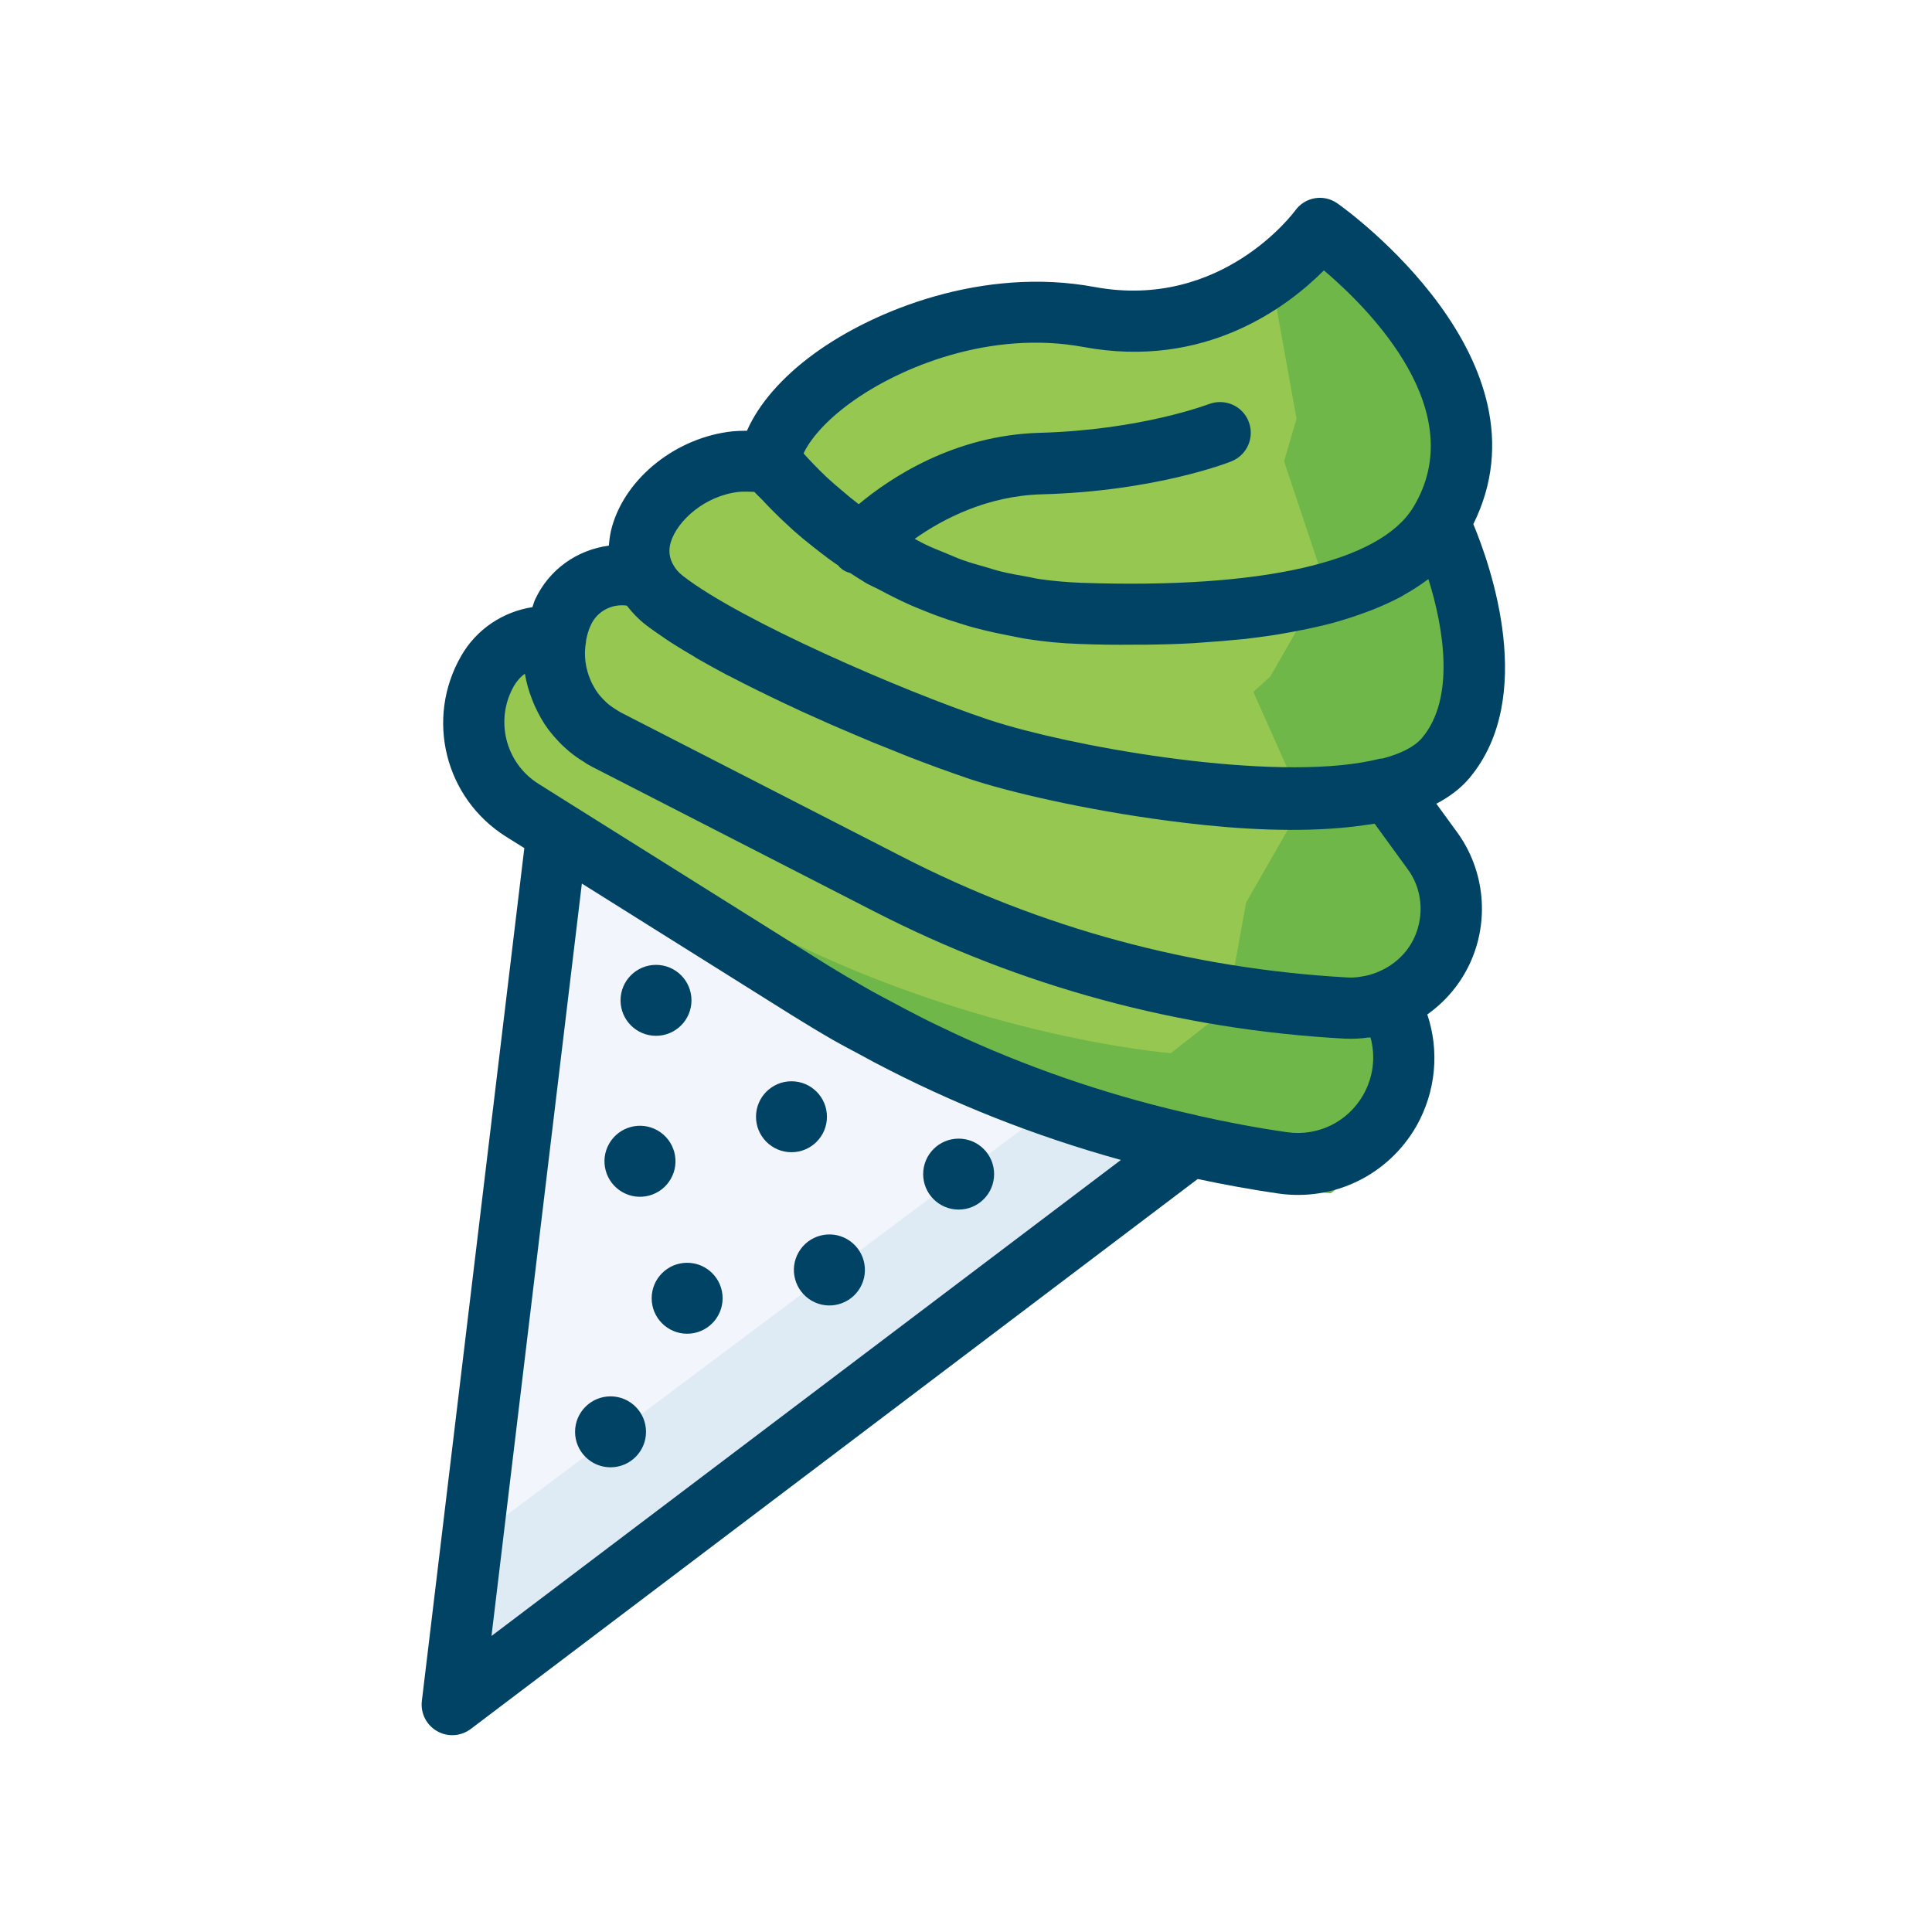
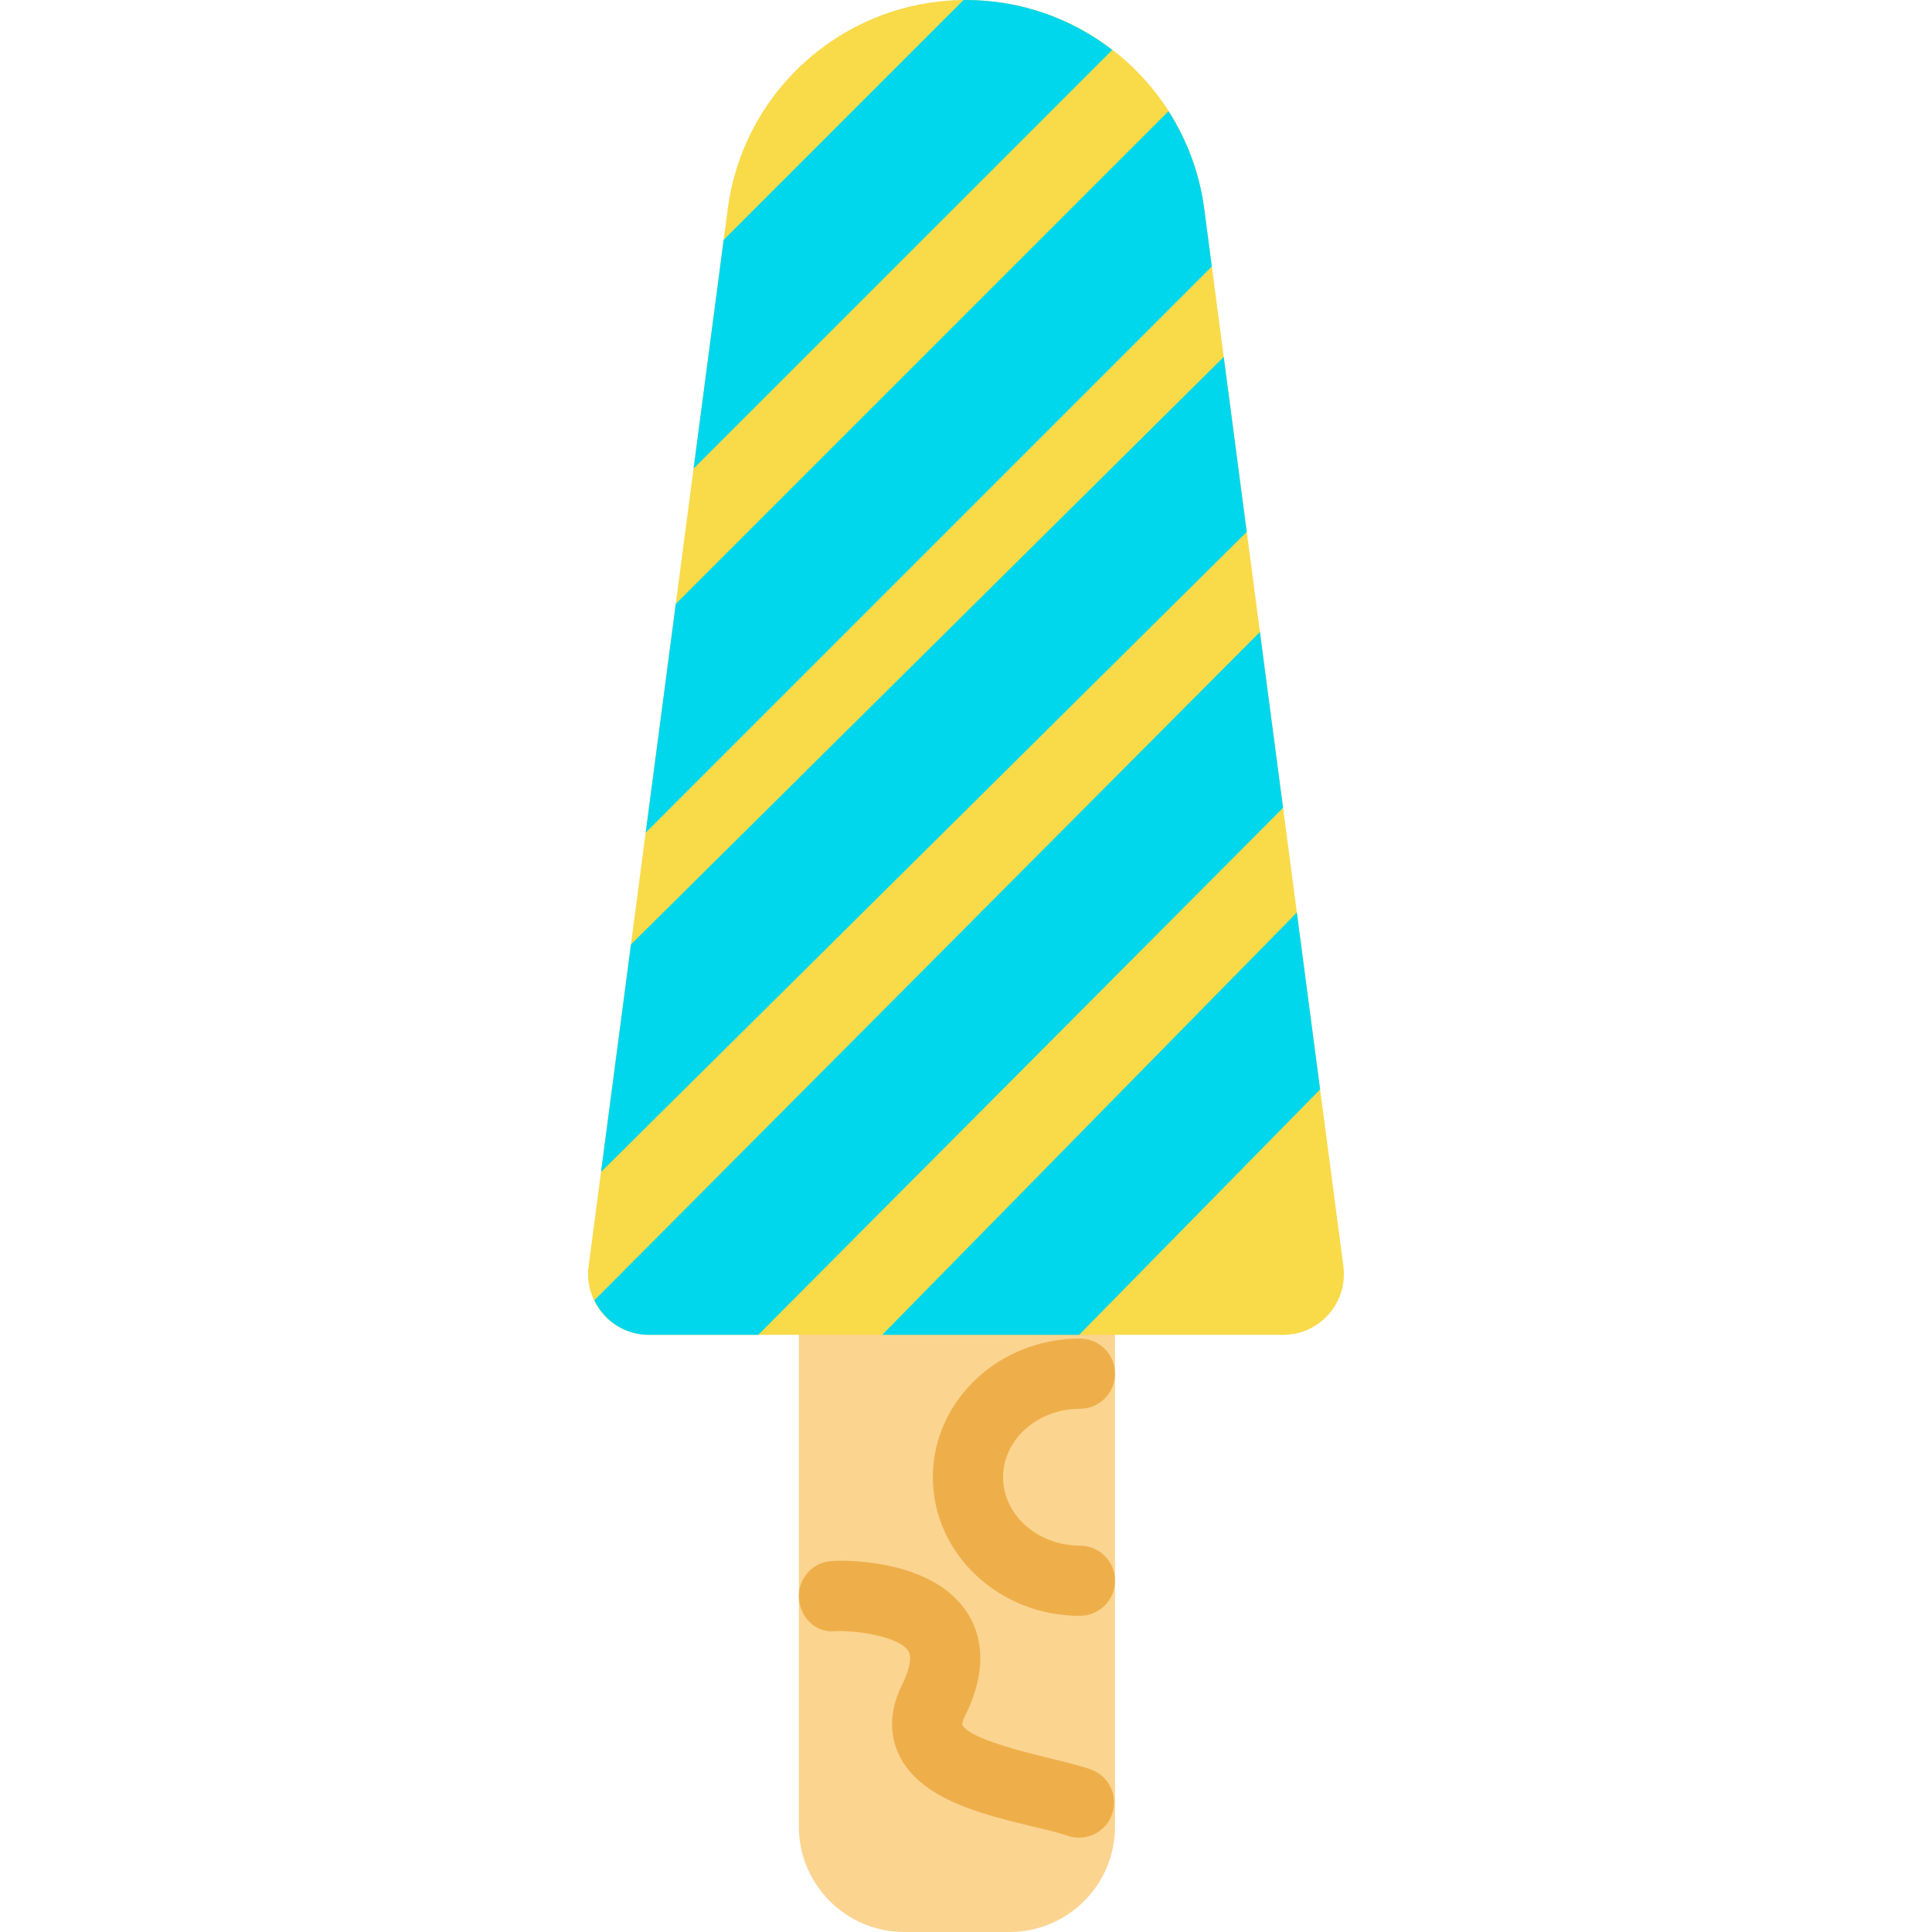
- <svg xmlns="http://www.w3.org/2000/svg" width="800px" height="800px" viewBox="0 0 1024 1024" class="icon" version="1.1">
-   <path d="M248.4 889.9l53.9-434.3s118.8 60.8 166.9 87.5 147.4 71.1 147.4 71.1L248.4 889.9z" fill="#F2F5FB" />
-   <path d="M554 589.3L256.7 811.9l-10.1 81 368.3-275.7c0 0.1-27.7-12.3-60.9-27.9z" fill="#DEEAF4" />
-   <path d="M292.5 441.6s-56.1-34.2-39.2-63.5 37.1-45.5 37.1-45.5l47.3-35.4 38.7-46.7 31.2-9 62.1-65.5 98.9-11.2 68.5 3.7 66.1-53.4 50.5 66.8 15.4 85.7-7 23.8 22.5 67.5-30.3 52.8-9.3 8.5 27.7 62.3-24.1 41.9-7.7 13.4-10.9 59.5-31.1 24.4s-118.6-9.1-242.1-77.8-164.3-102.3-164.3-102.3z" fill="#95C751" />
-   <path d="M747.2 548.5l7.7-13.4 24.1-41.9-27.7-62.3 9.3-8.5 30.3-52.8-22.5-67.5 7-23.8-15.4-85.7-50.5-66.8-34.6 27.9 12.3 68.2-6.6 22.6 21.4 64.1-28.8 50.1-8.9 8 26.3 59.1-22.8 39.8-7.3 12.7-10.3 56.7-29.6 23.2s-112.6-8.6-229.9-73.8c-69.6-38.7-111.3-65.6-133.9-81.1 2.8 25.1 42.1 49.1 42.1 49.1s40.8 33.7 164.3 102.3 242.1 77.8 242.1 77.8l31.1-24.4 10.8-59.6z" fill="#6EB748" />
-   <path d="M756.5 537.7c9.5-6.8 17.3-15.8 22.5-26.9 10.6-22.7 8-49.5-6.7-69.7l-11-15.1c7-3.7 13-8.2 17.6-13.7 35.6-42.6 11.4-111.9 2-134.5 43.1-86.9-67-166.5-71.9-169.9-7.4-5.3-17.4-3.5-22.6 3.8-0.4 0.5-38.8 52.9-106.3 40.4-58.9-10.9-116.8 12.2-148.5 35.3-17.3 12.6-29.5 26.8-35.7 40.9-2.9 0-5.4 0.1-7.5 0.3-29.7 3.1-56.6 24.4-64 50.5-1 3.4-1.4 6.7-1.7 10.1-16.6 2.2-31.6 12.4-39.1 28.6-0.6 1.3-0.9 2.7-1.4 4-15.6 2.4-29.7 11.7-37.8 25.9-19.1 33.3-8.6 75.4 23.9 95.8l9.6 6-54.3 452c-0.8 6.5 2.4 12.8 8 16 5.7 3.3 12.7 2.8 17.9-1.1l385.3-291.5c14.1 3 28.4 5.6 42.8 7.7 29.5 4.2 58.2-9.8 73.1-35.7 10.4-18.4 12.3-39.9 5.8-59.2z m-6.9-40.7c-4.4 9.5-12.6 16.1-22.1 19.2-1.2 0.4-2.5 0.8-3.7 1-3 0.6-6.1 1.1-9.3 0.9-83-4.6-162.6-26.1-236.5-64.1l-149-76.4c-0.9-0.5-1.8-1.1-2.6-1.6-1.3-0.8-2.5-1.6-3.6-2.5-0.5-0.4-1-0.8-1.5-1.3-1.1-1-2-2-3-3.1-0.4-0.5-0.9-1-1.3-1.6-0.8-1-1.4-2-2-3.1-0.4-0.8-0.9-1.5-1.3-2.3-0.2-0.5-0.4-0.9-0.6-1.4-2.8-6.3-3.8-13.4-2.5-20.6v-0.5c0.5-2.8 1.3-5.7 2.6-8.4 3.4-7.4 11.3-11.3 19-10.2 0.1 0.1 0.2 0.1 0.2 0.2 2.8 3.6 6 7 9.9 10 3.1 2.4 6.8 4.9 10.6 7.5l2.7 1.8c3.9 2.5 8 5 12.5 7.6 0.3 0.2 0.5 0.3 0.7 0.5l2.1 1.2c4 2.3 8.2 4.6 12.5 6.9 1.1 0.6 2.1 1.2 3.3 1.7 5 2.6 10.1 5.2 15.4 7.8 1.5 0.7 3 1.4 4.5 2.2 5.1 2.5 10.2 4.9 15.4 7.3 0.8 0.4 1.5 0.7 2.3 1.1 5.3 2.4 10.7 4.8 16.1 7.2 1.5 0.6 2.9 1.3 4.4 1.9 5.5 2.4 11.1 4.7 16.5 7 1.1 0.5 2.1 0.9 3.2 1.3 4.9 2 9.7 3.9 14.4 5.8l3 1.2c5.2 2 10.2 3.9 15.1 5.7 1.1 0.4 2.1 0.8 3.1 1.1 4.9 1.8 9.6 3.4 13.9 4.9 1 0.3 2.3 0.7 3.8 1.2 22.5 7.1 65.2 16.7 110 22 29.5 3.6 60.3 5.1 87 2.3 0.7-0.1 1.4-0.2 2-0.2 3-0.4 6-0.8 8.9-1.2 1-0.2 2-0.2 2.9-0.4l17.3 23.8c7.9 10.4 9.2 24.6 3.7 36.6zM450.8 213.5c26.5-19.3 74.6-38.6 123.4-29.6 64.5 12 108.2-21.2 127.5-40.6 24.6 20.9 78.1 74.8 47.4 125.5-17.7 29.2-80.2 43.4-176.1 40.1-7.2-0.3-14.4-0.9-21.5-1.9-2.5-0.3-4.9-1-7.4-1.4-4.6-0.8-9.1-1.6-13.6-2.7-2.9-0.7-5.7-1.7-8.6-2.5-3.9-1.1-7.9-2.2-11.8-3.6-3-1.1-5.9-2.4-8.8-3.6-3.6-1.5-7.3-2.9-10.8-4.6-1.9-0.9-3.8-2-5.7-3 14.7-10.4 38.2-22.8 67.3-23.6 60-1.6 99-16.8 100.6-17.5 8.3-3.3 12.4-12.7 9.1-21.1-3.3-8.4-12.7-12.4-21.1-9.2-0.4 0.1-35.7 13.7-89.5 15.2-45.5 1.2-79.5 24-96 37.8-0.3-0.2-0.7-0.4-1-0.7-2.6-2-5.2-4.1-7.7-6.3-2.9-2.4-5.8-4.9-8.6-7.5-2.4-2.3-4.8-4.7-7.1-7.1-1.7-1.7-3.3-3.5-4.9-5.3 3.3-7 11-16.7 24.9-26.8z m-59.1 47.2c1.1-0.1 3.4-0.2 8.1 0 1.4 1.5 2.9 2.9 4.3 4.3 3.1 3.4 6.3 6.6 9.6 9.8 2.3 2.2 4.7 4.3 7 6.5 3.4 3 6.9 5.9 10.5 8.7 2.4 1.9 4.9 3.8 7.4 5.7 1.9 1.4 3.8 2.8 5.8 4.1 0.2 0.2 0.3 0.6 0.6 0.8 0.9 0.8 1.9 1.6 2.9 2.1 0.9 0.5 1.8 0.7 2.7 1 2.4 1.5 4.7 3.1 7.1 4.5 0.7 0.4 1.3 0.9 2 1.2 1.8 1 3.7 1.8 5.5 2.7 5.6 3 11.3 5.9 17.1 8.5 3 1.3 6 2.5 9 3.7 5.5 2.2 11.1 4.2 16.8 5.9 3.1 1 6.3 2 9.5 2.8 6 1.6 12.2 2.9 18.4 4.1 2.8 0.5 5.6 1.2 8.5 1.6 9 1.4 18.2 2.3 27.4 2.6 10 0.4 19.5 0.5 28.8 0.4h5.8c8.9-0.1 17.6-0.3 25.9-0.8 1.4-0.1 2.8-0.2 4.1-0.3 7.5-0.5 14.8-1.1 21.8-1.8 1.2-0.1 2.4-0.2 3.6-0.4 7.5-0.9 14.6-1.9 21.4-3.2 1.5-0.3 2.9-0.5 4.3-0.8 6.8-1.3 13.4-2.8 19.5-4.4 0.2-0.1 0.4-0.1 0.6-0.2 6-1.7 11.5-3.5 16.8-5.5 1.1-0.4 2.2-0.8 3.2-1.2 5.2-2.1 10.1-4.3 14.6-6.7 0.8-0.4 1.5-0.9 2.2-1.3 4.1-2.3 8-4.8 11.5-7.4 0.3-0.3 0.8-0.5 1.1-0.7 8.2 26.1 14.2 63.1-3.3 84-4.1 4.9-11.5 8.5-20.9 11-0.5 0.1-1 0-1.4 0.1-49.9 12.8-150.4-3.9-198-17.7-3.2-1-6.5-1.9-9.4-2.9-45.8-15.3-131.9-52.7-162.2-76.3-2.3-1.8-3.9-3.7-5.1-5.9-2-3.5-2.6-7.4-1.3-11.9 3.5-11.4 18-24.7 36.2-26.7zM260.5 867.1l47.9-398.8 111 69.6c7.4 4.6 14.8 9.1 22.3 13.4 5.1 2.9 10.3 5.6 15.5 8.4 1.9 1 3.8 2.1 5.7 3.1 41.9 22.1 85.7 39.4 131.2 52L260.5 867.1z m421.7-267c-16-2.3-31.8-5.3-47.4-8.8-0.1 0-0.1-0.1-0.2-0.1-42.6-9.4-83.7-23.1-122.9-40.8-2.8-1.3-5.6-2.5-8.4-3.9-5.3-2.5-10.6-5-15.8-7.7-4.7-2.4-9.3-4.8-13.9-7.3-3.8-2-7.6-4-11.4-6.1-8.6-4.9-17.2-9.9-25.7-15.2L303.8 427l-18.3-11.5a38.62 38.62 0 0 1-13-52.1c1.5-2.5 3.4-4.7 5.7-6.3 0.8 4.6 2 9 3.7 13.3 0.5 1.3 1 2.6 1.6 3.9 1 2.1 2 4.2 3.2 6.3 1.2 2.1 2.5 4.1 3.9 6 1 1.3 2 2.5 3.1 3.8 1.7 1.9 3.4 3.8 5.3 5.5l2.7 2.4c2.5 2.1 5.3 4 8.1 5.7 0.5 0.3 0.8 0.6 1.3 0.9 1 0.5 1.9 1.1 2.9 1.6l149 76.4c78.1 40.1 162 62.8 249.6 67.6 4.3 0.2 8.6 0 12.7-0.6h1.1c2.8 10.1 1.5 21.1-3.9 30.5-8.2 14.3-24 22-40.3 19.7z" fill="#004364" />
-   <path d="M347.7 530.2m-18.8 0a18.8 18.8 0 1 0 37.6 0 18.8 18.8 0 1 0-37.6 0Z" fill="#004364" />
-   <path d="M348.6 599.2c-9-5.2-20.5-2.1-25.7 6.9-5.2 9-2.1 20.5 6.9 25.7 9 5.2 20.5 2.1 25.7-6.9 5.2-9 2.1-20.5-6.9-25.7z" fill="#004364" />
-   <path d="M508.1 622.3m-18.8 0a18.8 18.8 0 1 0 37.6 0 18.8 18.8 0 1 0-37.6 0Z" fill="#004364" />
-   <path d="M430.2 689.4c9 5.2 20.5 2.1 25.7-6.9 5.2-9 2.1-20.5-6.9-25.7-9-5.2-20.5-2.1-25.7 6.9-5.2 9-2.1 20.5 6.9 25.7z" fill="#004364" />
-   <path d="M419.5 591.9m-18.8 0a18.8 18.8 0 1 0 37.6 0 18.8 18.8 0 1 0-37.6 0Z" fill="#004364" />
-   <path d="M364.2 688.1m-18.8 0a18.8 18.8 0 1 0 37.6 0 18.8 18.8 0 1 0-37.6 0Z" fill="#004364" />
-   <path d="M323.6 758.9m-18.8 0a18.8 18.8 0 1 0 37.6 0 18.8 18.8 0 1 0-37.6 0Z" fill="#004364" />
+ <svg xmlns="http://www.w3.org/2000/svg" version="1.1" id="Capa_1" x="0px" y="0px" viewBox="0 0 55 55" style="enable-background:new 0 0 55 55;" xml:space="preserve">
+   <g>
+     <g>
+       <path style="fill:#FBD490;" d="M28.742,54h-3c-1.1,0-2-0.9-2-2V38h7v14C30.742,53.1,29.842,54,28.742,54z" />
+       <path style="fill:#FBD490;" d="M28.742,55h-3c-1.654,0-3-1.346-3-3V37h9v15C31.742,53.654,30.396,55,28.742,55z M24.742,39v13    c0,0.552,0.449,1,1,1h3c0.551,0,1-0.448,1-1V39H24.742z" />
+     </g>
+     <path style="fill:#EEAF4B;" d="M30.716,52.315c-0.11,0-0.222-0.018-0.332-0.057c-0.249-0.087-0.59-0.167-0.967-0.257   c-1.44-0.346-3.232-0.774-3.833-2.061c-0.196-0.42-0.339-1.104,0.095-1.975c0.104-0.211,0.332-0.728,0.177-0.968   c-0.249-0.386-1.372-0.585-2.079-0.563c-0.567,0.064-1.016-0.411-1.035-0.964c-0.02-0.552,0.412-1.015,0.964-1.034   c0.47-0.023,2.864-0.024,3.832,1.478c0.359,0.558,0.639,1.521-0.068,2.941c-0.083,0.167-0.075,0.234-0.074,0.235   c0.08,0.263,0.917,0.588,2.487,0.964c0.455,0.109,0.865,0.21,1.165,0.315c0.521,0.183,0.795,0.754,0.612,1.274   C31.515,52.059,31.129,52.315,30.716,52.315z" />
+     <path style="fill:#EEAF4B;" d="M30.742,46c-2.308,0-4.186-1.771-4.186-3.947s1.878-3.947,4.186-3.947c0.552,0,1,0.447,1,1   s-0.448,1-1,1c-1.206,0-2.186,0.874-2.186,1.947S29.536,44,30.742,44c0.552,0,1,0.447,1,1S31.294,46,30.742,46z" />
+     <path style="fill:#F9DA49;" d="M36.529,38H18.471c-1.044,0-1.85-0.919-1.714-1.954l3.96-30.097C21.165,2.545,24.067,0,27.5,0h0   c3.433,0,6.335,2.545,6.783,5.949l3.96,30.097C38.379,37.081,37.573,38,36.529,38z" />
+     <polygon style="fill:#00D7EC;" points="30.721,38 37.581,31.013 36.918,25.978 25.115,38  " />
+     <path style="fill:#00D7EC;" d="M18.471,38h3.115l14.94-15.003l-0.659-5.006L16.92,37.017C17.197,37.592,17.778,38,18.471,38z" />
+     <polygon style="fill:#00D7EC;" points="17.11,33.363 35.492,15.143 34.837,10.161 17.962,26.887  " />
+     <path style="fill:#00D7EC;" d="M34.283,5.949c-0.134-1.021-0.493-1.963-1.018-2.784L19.238,17.192l-0.857,6.513L34.498,7.588   L34.283,5.949z" />
+     <path style="fill:#00D7EC;" d="M27.5,0c-0.025,0-0.049,0.003-0.074,0.003l-6.825,6.825l-0.857,6.513L31.665,1.421   C30.506,0.529,29.059,0,27.5,0z" />
+   </g>
+   <g>
+ </g>
+   <g>
+ </g>
+   <g>
+ </g>
+   <g>
+ </g>
+   <g>
+ </g>
+   <g>
+ </g>
+   <g>
+ </g>
+   <g>
+ </g>
+   <g>
+ </g>
+   <g>
+ </g>
+   <g>
+ </g>
+   <g>
+ </g>
+   <g>
+ </g>
+   <g>
+ </g>
+   <g>
+ </g>
</svg>
